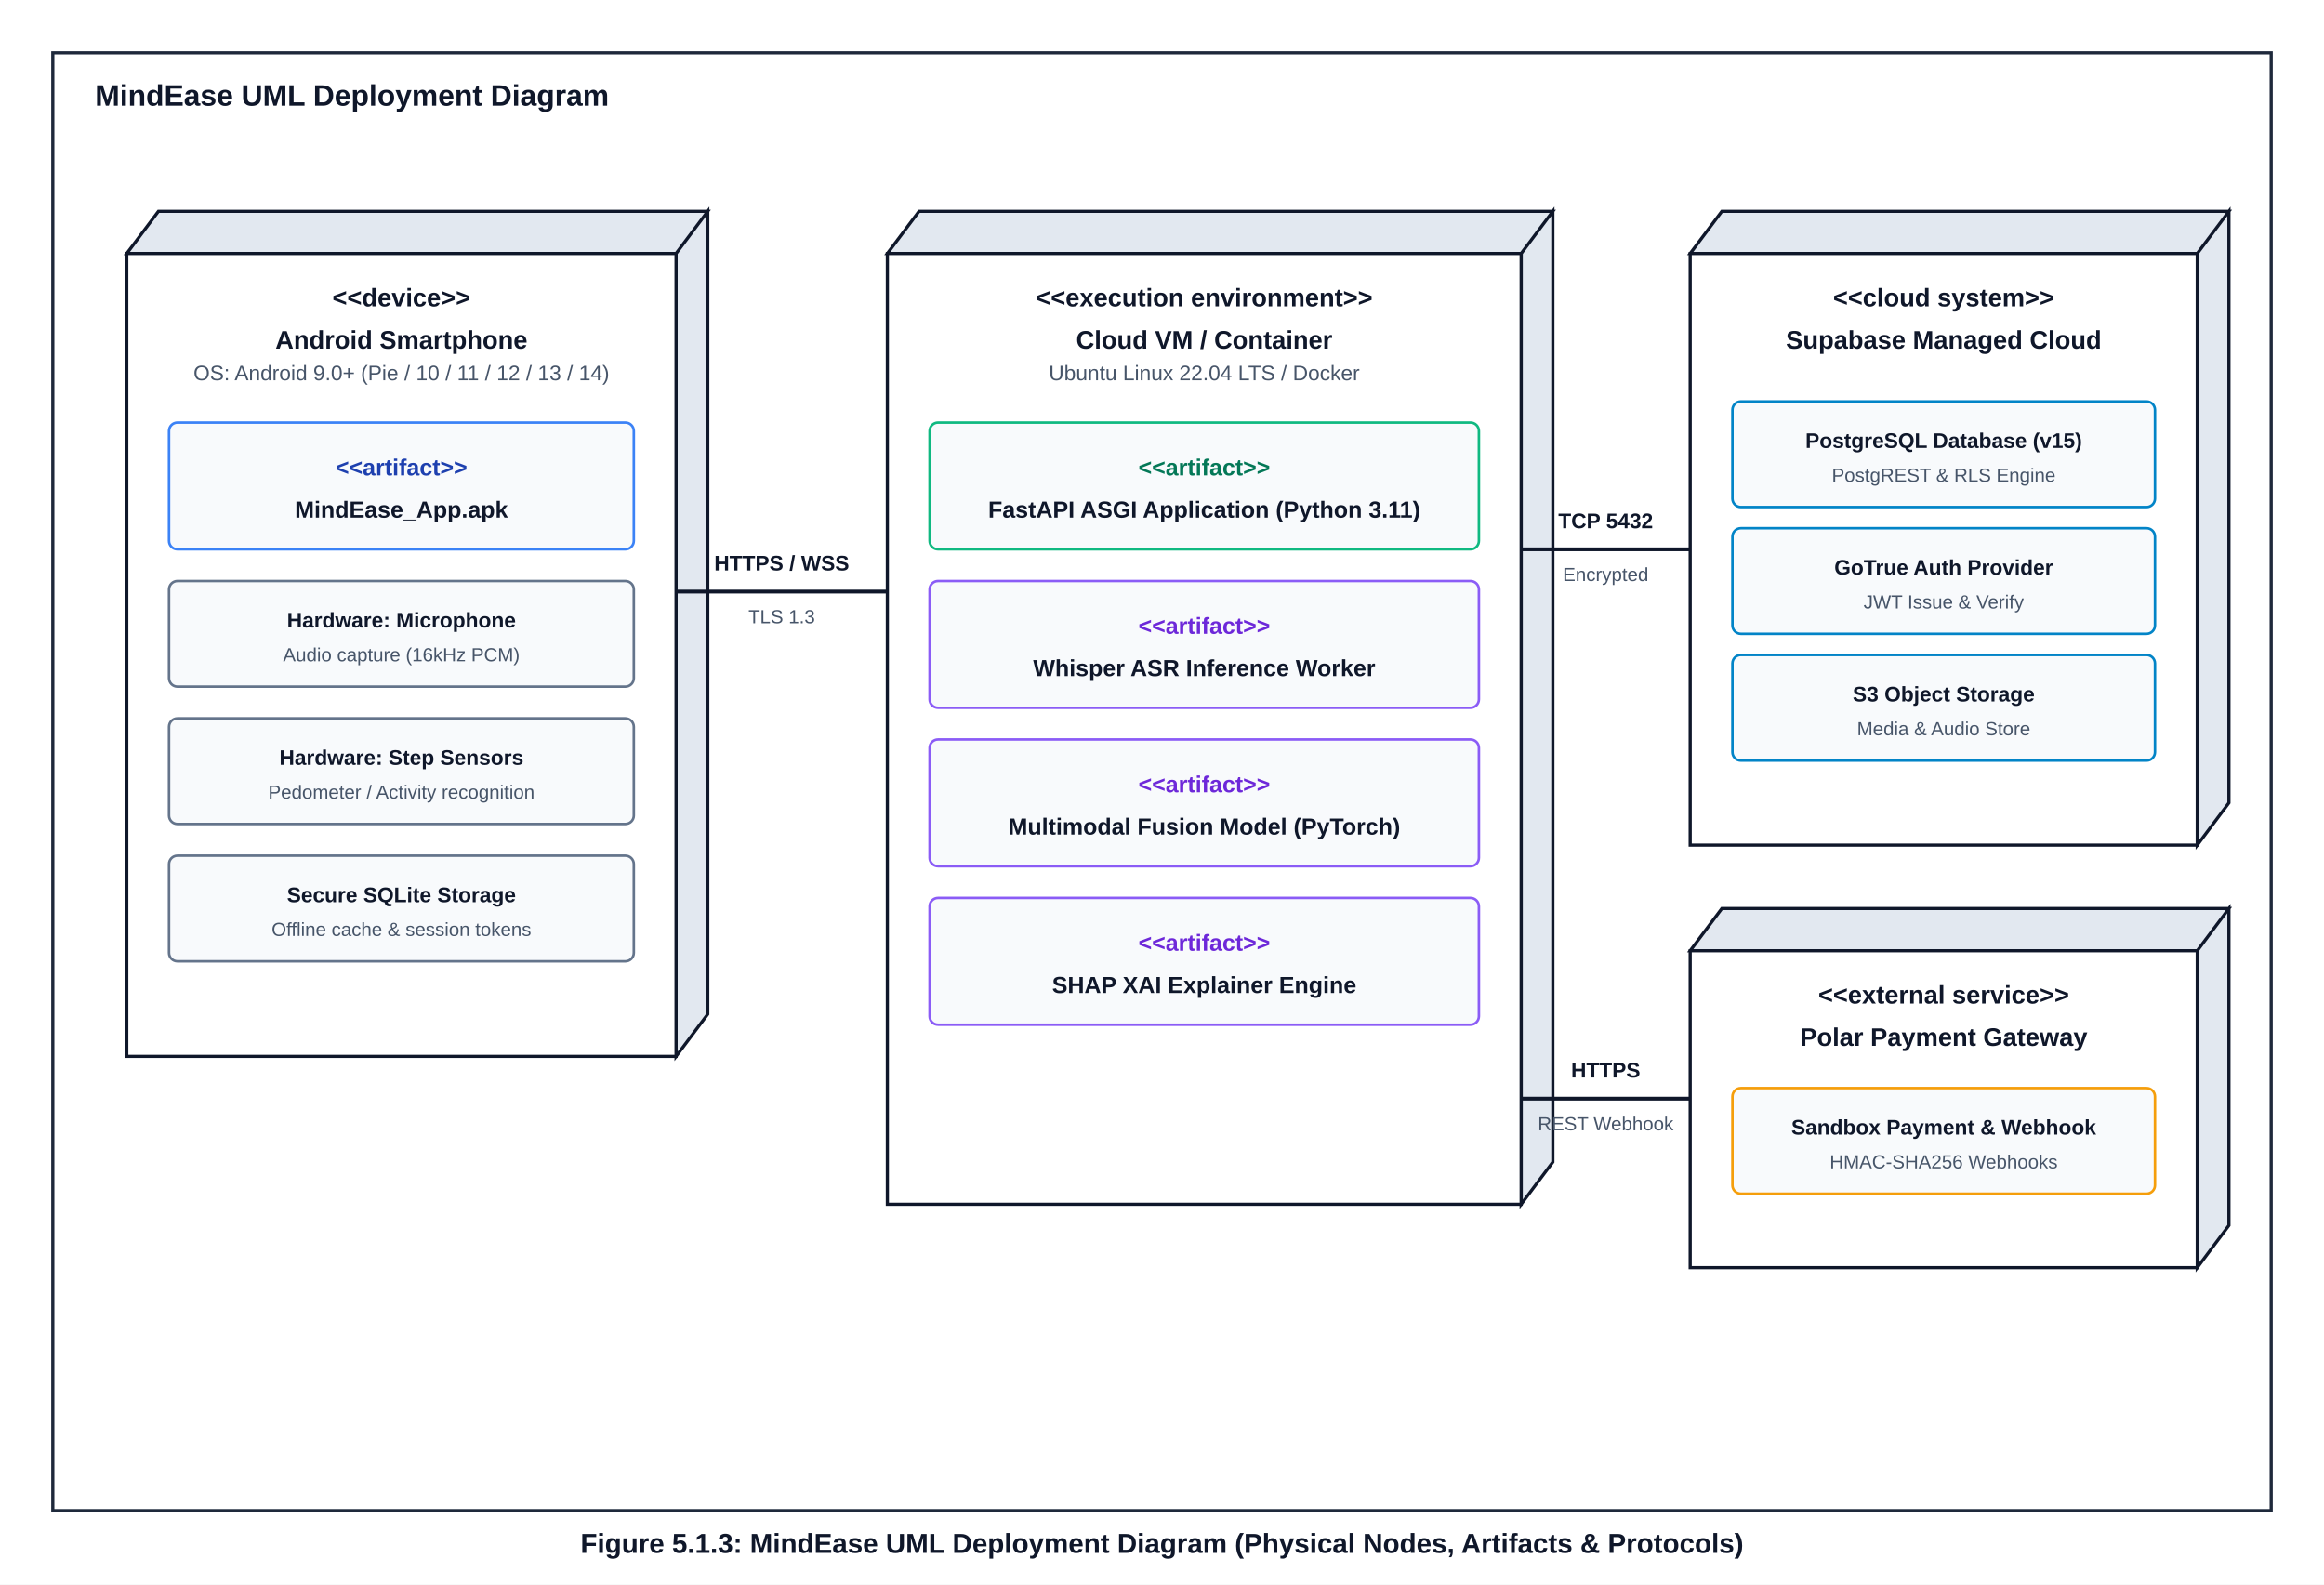
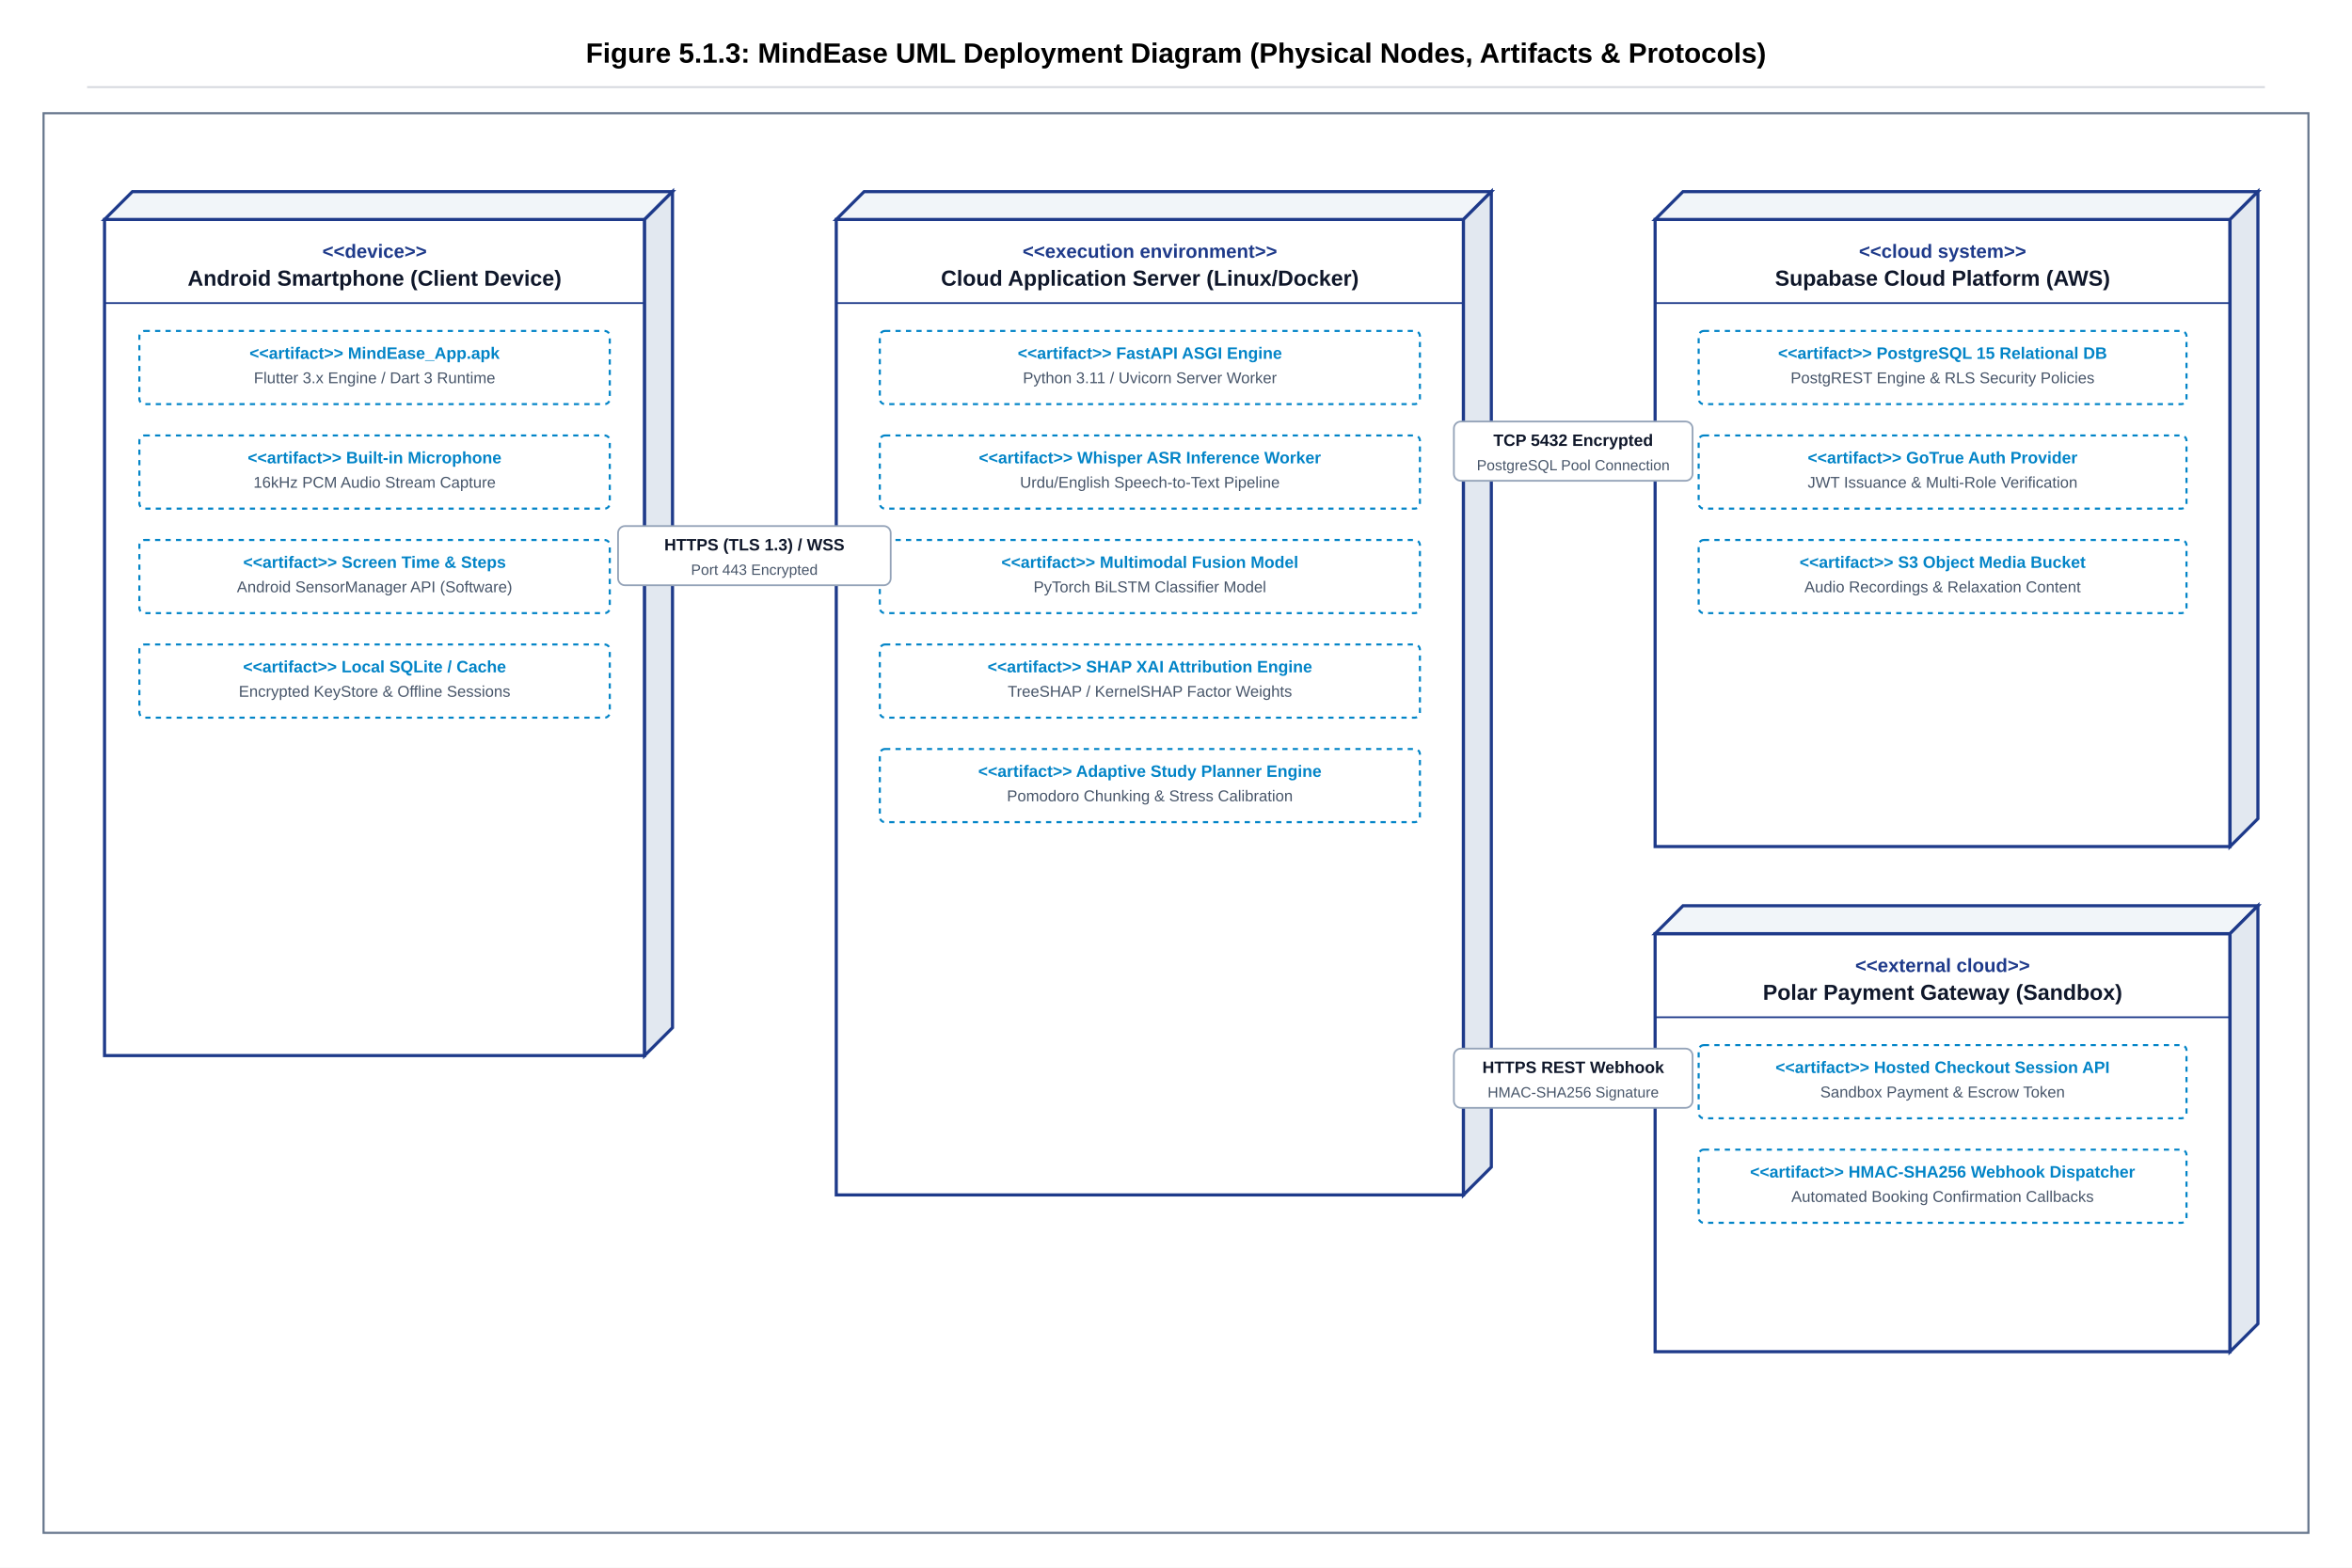
- <svg xmlns="http://www.w3.org/2000/svg" width="1100" height="750" viewBox="0 0 1100 750">
-   <defs>
-     <marker id="arrow" viewBox="0 0 10 10" refX="9" refY="5" markerWidth="6" markerHeight="6" orient="auto">
-       <path d="M 0 0 L 10 5 L 0 10 z" fill="#0f172a" />
-     </marker>
-   </defs>
-   <rect width="1100" height="750" fill="#ffffff" />
-   <rect x="25" y="25" width="1050" height="690" fill="none" stroke="#1e293b" stroke-width="1.5" />
-   <text x="45" y="50" font-family="Arial, sans-serif" font-size="14" font-weight="bold" fill="#0f172a">MindEase UML Deployment Diagram</text>
-   <path d="M 60 120 L 75 100 L 335 100 L 320 120 Z M 335 100 L 335 480 L 320 500 L 320 120 Z" fill="#e2e8f0" stroke="#0f172a" stroke-width="1.5" />
-   <rect x="60" y="120" width="260" height="380" fill="#ffffff" stroke="#0f172a" stroke-width="1.5" />
-   <text x="190" y="145" font-family="Arial, sans-serif" font-size="12" font-weight="bold" fill="#0f172a" text-anchor="middle">&lt;&lt;device&gt;&gt;</text>
-   <text x="190" y="165" font-family="Arial, sans-serif" font-size="12" font-weight="bold" fill="#0f172a" text-anchor="middle">Android Smartphone</text>
-   <text x="190" y="180" font-family="Arial, sans-serif" font-size="10" fill="#475569" text-anchor="middle">OS: Android 9.0+ (Pie / 10 / 11 / 12 / 13 / 14)</text>
-   <rect x="80" y="200" width="220" height="60" fill="#f8fafc" stroke="#3b82f6" stroke-width="1.2" rx="4" />
-   <text x="190" y="225" font-family="Arial, sans-serif" font-size="11" font-weight="bold" fill="#1e40af" text-anchor="middle">&lt;&lt;artifact&gt;&gt;</text>
-   <text x="190" y="245" font-family="Arial, sans-serif" font-size="11" font-weight="bold" fill="#0f172a" text-anchor="middle">MindEase_App.apk</text>
-   <rect x="80" y="275" width="220" height="50" fill="#f8fafc" stroke="#64748b" stroke-width="1.2" rx="4" />
-   <text x="190" y="297" font-family="Arial, sans-serif" font-size="10" font-weight="bold" fill="#0f172a" text-anchor="middle">Hardware: Microphone</text>
-   <text x="190" y="313" font-family="Arial, sans-serif" font-size="9" fill="#475569" text-anchor="middle">Audio capture (16kHz PCM)</text>
-   <rect x="80" y="340" width="220" height="50" fill="#f8fafc" stroke="#64748b" stroke-width="1.2" rx="4" />
-   <text x="190" y="362" font-family="Arial, sans-serif" font-size="10" font-weight="bold" fill="#0f172a" text-anchor="middle">Hardware: Step Sensors</text>
-   <text x="190" y="378" font-family="Arial, sans-serif" font-size="9" fill="#475569" text-anchor="middle">Pedometer / Activity recognition</text>
-   <rect x="80" y="405" width="220" height="50" fill="#f8fafc" stroke="#64748b" stroke-width="1.2" rx="4" />
-   <text x="190" y="427" font-family="Arial, sans-serif" font-size="10" font-weight="bold" fill="#0f172a" text-anchor="middle">Secure SQLite Storage</text>
-   <text x="190" y="443" font-family="Arial, sans-serif" font-size="9" fill="#475569" text-anchor="middle">Offline cache &amp; session tokens</text>
-   <path d="M 420 120 L 435 100 L 735 100 L 720 120 Z M 735 100 L 735 550 L 720 570 L 720 120 Z" fill="#e2e8f0" stroke="#0f172a" stroke-width="1.5" />
-   <rect x="420" y="120" width="300" height="450" fill="#ffffff" stroke="#0f172a" stroke-width="1.5" />
-   <text x="570" y="145" font-family="Arial, sans-serif" font-size="12" font-weight="bold" fill="#0f172a" text-anchor="middle">&lt;&lt;execution environment&gt;&gt;</text>
-   <text x="570" y="165" font-family="Arial, sans-serif" font-size="12" font-weight="bold" fill="#0f172a" text-anchor="middle">Cloud VM / Container</text>
-   <text x="570" y="180" font-family="Arial, sans-serif" font-size="10" fill="#475569" text-anchor="middle">Ubuntu Linux 22.04 LTS / Docker</text>
-   <rect x="440" y="200" width="260" height="60" fill="#f8fafc" stroke="#10b981" stroke-width="1.2" rx="4" />
-   <text x="570" y="225" font-family="Arial, sans-serif" font-size="11" font-weight="bold" fill="#047857" text-anchor="middle">&lt;&lt;artifact&gt;&gt;</text>
-   <text x="570" y="245" font-family="Arial, sans-serif" font-size="11" font-weight="bold" fill="#0f172a" text-anchor="middle">FastAPI ASGI Application (Python 3.11)</text>
-   <rect x="440" y="275" width="260" height="60" fill="#f8fafc" stroke="#8b5cf6" stroke-width="1.2" rx="4" />
-   <text x="570" y="300" font-family="Arial, sans-serif" font-size="11" font-weight="bold" fill="#6d28d9" text-anchor="middle">&lt;&lt;artifact&gt;&gt;</text>
-   <text x="570" y="320" font-family="Arial, sans-serif" font-size="11" font-weight="bold" fill="#0f172a" text-anchor="middle">Whisper ASR Inference Worker</text>
-   <rect x="440" y="350" width="260" height="60" fill="#f8fafc" stroke="#8b5cf6" stroke-width="1.2" rx="4" />
-   <text x="570" y="375" font-family="Arial, sans-serif" font-size="11" font-weight="bold" fill="#6d28d9" text-anchor="middle">&lt;&lt;artifact&gt;&gt;</text>
-   <text x="570" y="395" font-family="Arial, sans-serif" font-size="11" font-weight="bold" fill="#0f172a" text-anchor="middle">Multimodal Fusion Model (PyTorch)</text>
-   <rect x="440" y="425" width="260" height="60" fill="#f8fafc" stroke="#8b5cf6" stroke-width="1.2" rx="4" />
-   <text x="570" y="450" font-family="Arial, sans-serif" font-size="11" font-weight="bold" fill="#6d28d9" text-anchor="middle">&lt;&lt;artifact&gt;&gt;</text>
-   <text x="570" y="470" font-family="Arial, sans-serif" font-size="11" font-weight="bold" fill="#0f172a" text-anchor="middle">SHAP XAI Explainer Engine</text>
-   <path d="M 800 120 L 815 100 L 1055 100 L 1040 120 Z M 1055 100 L 1055 380 L 1040 400 L 1040 120 Z" fill="#e2e8f0" stroke="#0f172a" stroke-width="1.5" />
-   <rect x="800" y="120" width="240" height="280" fill="#ffffff" stroke="#0f172a" stroke-width="1.5" />
-   <text x="920" y="145" font-family="Arial, sans-serif" font-size="12" font-weight="bold" fill="#0f172a" text-anchor="middle">&lt;&lt;cloud system&gt;&gt;</text>
-   <text x="920" y="165" font-family="Arial, sans-serif" font-size="12" font-weight="bold" fill="#0f172a" text-anchor="middle">Supabase Managed Cloud</text>
-   <rect x="820" y="190" width="200" height="50" fill="#f8fafc" stroke="#0284c7" stroke-width="1.2" rx="4" />
-   <text x="920" y="212" font-family="Arial, sans-serif" font-size="10" font-weight="bold" fill="#0f172a" text-anchor="middle">PostgreSQL Database (v15)</text>
-   <text x="920" y="228" font-family="Arial, sans-serif" font-size="9" fill="#475569" text-anchor="middle">PostgREST &amp; RLS Engine</text>
-   <rect x="820" y="250" width="200" height="50" fill="#f8fafc" stroke="#0284c7" stroke-width="1.2" rx="4" />
-   <text x="920" y="272" font-family="Arial, sans-serif" font-size="10" font-weight="bold" fill="#0f172a" text-anchor="middle">GoTrue Auth Provider</text>
-   <text x="920" y="288" font-family="Arial, sans-serif" font-size="9" fill="#475569" text-anchor="middle">JWT Issue &amp; Verify</text>
-   <rect x="820" y="310" width="200" height="50" fill="#f8fafc" stroke="#0284c7" stroke-width="1.2" rx="4" />
-   <text x="920" y="332" font-family="Arial, sans-serif" font-size="10" font-weight="bold" fill="#0f172a" text-anchor="middle">S3 Object Storage</text>
-   <text x="920" y="348" font-family="Arial, sans-serif" font-size="9" fill="#475569" text-anchor="middle">Media &amp; Audio Store</text>
-   <path d="M 800 450 L 815 430 L 1055 430 L 1040 450 Z M 1055 430 L 1055 580 L 1040 600 L 1040 450 Z" fill="#e2e8f0" stroke="#0f172a" stroke-width="1.5" />
-   <rect x="800" y="450" width="240" height="150" fill="#ffffff" stroke="#0f172a" stroke-width="1.5" />
-   <text x="920" y="475" font-family="Arial, sans-serif" font-size="12" font-weight="bold" fill="#0f172a" text-anchor="middle">&lt;&lt;external service&gt;&gt;</text>
-   <text x="920" y="495" font-family="Arial, sans-serif" font-size="12" font-weight="bold" fill="#0f172a" text-anchor="middle">Polar Payment Gateway</text>
-   <rect x="820" y="515" width="200" height="50" fill="#f8fafc" stroke="#f59e0b" stroke-width="1.2" rx="4" />
-   <text x="920" y="537" font-family="Arial, sans-serif" font-size="10" font-weight="bold" fill="#0f172a" text-anchor="middle">Sandbox Payment &amp; Webhook</text>
-   <text x="920" y="553" font-family="Arial, sans-serif" font-size="9" fill="#475569" text-anchor="middle">HMAC-SHA256 Webhooks</text>
-   <line x1="320" y1="280" x2="420" y2="280" stroke="#0f172a" stroke-width="1.8" />
-   <text x="370" y="270" font-family="Arial, sans-serif" font-size="10" font-weight="bold" fill="#0f172a" text-anchor="middle">HTTPS / WSS</text>
-   <text x="370" y="295" font-family="Arial, sans-serif" font-size="9" fill="#475569" text-anchor="middle">TLS 1.3</text>
-   <line x1="720" y1="260" x2="800" y2="260" stroke="#0f172a" stroke-width="1.8" />
-   <text x="760" y="250" font-family="Arial, sans-serif" font-size="10" font-weight="bold" fill="#0f172a" text-anchor="middle">TCP 5432</text>
-   <text x="760" y="275" font-family="Arial, sans-serif" font-size="9" fill="#475569" text-anchor="middle">Encrypted</text>
-   <line x1="720" y1="520" x2="800" y2="520" stroke="#0f172a" stroke-width="1.8" />
-   <text x="760" y="510" font-family="Arial, sans-serif" font-size="10" font-weight="bold" fill="#0f172a" text-anchor="middle">HTTPS</text>
-   <text x="760" y="535" font-family="Arial, sans-serif" font-size="9" fill="#475569" text-anchor="middle">REST Webhook</text>
-   <text x="550.0" y="735" font-family="Arial, sans-serif" font-size="13" font-weight="bold" fill="#0f172a" text-anchor="middle">Figure 5.1.3: MindEase UML Deployment Diagram (Physical Nodes, Artifacts &amp; Protocols)</text>
+ <svg xmlns="http://www.w3.org/2000/svg" width="1350" height="900" viewBox="0 0 1350 900">
+   <rect width="1350" height="900" fill="#ffffff" />
+   <text x="675.0" y="36" font-family="Arial, sans-serif" font-size="16" font-weight="bold" fill="#000000" text-anchor="middle">Figure 5.1.3: MindEase UML Deployment Diagram (Physical Nodes, Artifacts &amp; Protocols)</text>
+   <line x1="50" y1="50" x2="1300" y2="50" stroke="#d1d5db" stroke-width="1" />
+   <rect x="25" y="65" width="1300" height="815" fill="none" stroke="#64748b" stroke-width="1.2" />
+   <rect x="60" y="126" width="310" height="480" fill="#ffffff" stroke="#1e3a8a" stroke-width="1.8" />
+   <polygon points="60,126 76,110 386,110 370,126" fill="#f1f5f9" stroke="#1e3a8a" stroke-width="1.8" />
+   <polygon points="370,126 386,110 386,590 370,606" fill="#e2e8f0" stroke="#1e3a8a" stroke-width="1.8" />
+   <text x="215.0" y="148" font-family="Arial, sans-serif" font-size="11" font-weight="bold" fill="#1e3a8a" text-anchor="middle">&lt;&lt;device&gt;&gt;</text>
+   <text x="215.0" y="164" font-family="Arial, sans-serif" font-size="12.5" font-weight="bold" fill="#0f172a" text-anchor="middle">Android Smartphone (Client Device)</text>
+   <line x1="60" y1="174" x2="370" y2="174" stroke="#1e3a8a" stroke-width="1" />
+   <rect x="80" y="190" width="270" height="42" fill="#ffffff" stroke="#0284c7" stroke-width="1.2" stroke-dasharray="3,3" rx="3" />
+   <text x="215.0" y="206" font-family="Arial, sans-serif" font-size="9.5" font-weight="bold" fill="#0284c7" text-anchor="middle">&lt;&lt;artifact&gt;&gt; MindEase_App.apk</text>
+   <text x="215.0" y="220" font-family="Arial, sans-serif" font-size="9" fill="#475569" text-anchor="middle">Flutter 3.x Engine / Dart 3 Runtime</text>
+   <rect x="80" y="250" width="270" height="42" fill="#ffffff" stroke="#0284c7" stroke-width="1.2" stroke-dasharray="3,3" rx="3" />
+   <text x="215.0" y="266" font-family="Arial, sans-serif" font-size="9.5" font-weight="bold" fill="#0284c7" text-anchor="middle">&lt;&lt;artifact&gt;&gt; Built-in Microphone</text>
+   <text x="215.0" y="280" font-family="Arial, sans-serif" font-size="9" fill="#475569" text-anchor="middle">16kHz PCM Audio Stream Capture</text>
+   <rect x="80" y="310" width="270" height="42" fill="#ffffff" stroke="#0284c7" stroke-width="1.2" stroke-dasharray="3,3" rx="3" />
+   <text x="215.0" y="326" font-family="Arial, sans-serif" font-size="9.5" font-weight="bold" fill="#0284c7" text-anchor="middle">&lt;&lt;artifact&gt;&gt; Screen Time &amp; Steps</text>
+   <text x="215.0" y="340" font-family="Arial, sans-serif" font-size="9" fill="#475569" text-anchor="middle">Android SensorManager API (Software)</text>
+   <rect x="80" y="370" width="270" height="42" fill="#ffffff" stroke="#0284c7" stroke-width="1.2" stroke-dasharray="3,3" rx="3" />
+   <text x="215.0" y="386" font-family="Arial, sans-serif" font-size="9.5" font-weight="bold" fill="#0284c7" text-anchor="middle">&lt;&lt;artifact&gt;&gt; Local SQLite / Cache</text>
+   <text x="215.0" y="400" font-family="Arial, sans-serif" font-size="9" fill="#475569" text-anchor="middle">Encrypted KeyStore &amp; Offline Sessions</text>
+   <rect x="480" y="126" width="360" height="560" fill="#ffffff" stroke="#1e3a8a" stroke-width="1.8" />
+   <polygon points="480,126 496,110 856,110 840,126" fill="#f1f5f9" stroke="#1e3a8a" stroke-width="1.8" />
+   <polygon points="840,126 856,110 856,670 840,686" fill="#e2e8f0" stroke="#1e3a8a" stroke-width="1.8" />
+   <text x="660.0" y="148" font-family="Arial, sans-serif" font-size="11" font-weight="bold" fill="#1e3a8a" text-anchor="middle">&lt;&lt;execution environment&gt;&gt;</text>
+   <text x="660.0" y="164" font-family="Arial, sans-serif" font-size="12.5" font-weight="bold" fill="#0f172a" text-anchor="middle">Cloud Application Server (Linux/Docker)</text>
+   <line x1="480" y1="174" x2="840" y2="174" stroke="#1e3a8a" stroke-width="1" />
+   <rect x="505" y="190" width="310" height="42" fill="#ffffff" stroke="#0284c7" stroke-width="1.2" stroke-dasharray="3,3" rx="3" />
+   <text x="660.0" y="206" font-family="Arial, sans-serif" font-size="9.5" font-weight="bold" fill="#0284c7" text-anchor="middle">&lt;&lt;artifact&gt;&gt; FastAPI ASGI Engine</text>
+   <text x="660.0" y="220" font-family="Arial, sans-serif" font-size="9" fill="#475569" text-anchor="middle">Python 3.11 / Uvicorn Server Worker</text>
+   <rect x="505" y="250" width="310" height="42" fill="#ffffff" stroke="#0284c7" stroke-width="1.2" stroke-dasharray="3,3" rx="3" />
+   <text x="660.0" y="266" font-family="Arial, sans-serif" font-size="9.5" font-weight="bold" fill="#0284c7" text-anchor="middle">&lt;&lt;artifact&gt;&gt; Whisper ASR Inference Worker</text>
+   <text x="660.0" y="280" font-family="Arial, sans-serif" font-size="9" fill="#475569" text-anchor="middle">Urdu/English Speech-to-Text Pipeline</text>
+   <rect x="505" y="310" width="310" height="42" fill="#ffffff" stroke="#0284c7" stroke-width="1.2" stroke-dasharray="3,3" rx="3" />
+   <text x="660.0" y="326" font-family="Arial, sans-serif" font-size="9.5" font-weight="bold" fill="#0284c7" text-anchor="middle">&lt;&lt;artifact&gt;&gt; Multimodal Fusion Model</text>
+   <text x="660.0" y="340" font-family="Arial, sans-serif" font-size="9" fill="#475569" text-anchor="middle">PyTorch BiLSTM Classifier Model</text>
+   <rect x="505" y="370" width="310" height="42" fill="#ffffff" stroke="#0284c7" stroke-width="1.2" stroke-dasharray="3,3" rx="3" />
+   <text x="660.0" y="386" font-family="Arial, sans-serif" font-size="9.5" font-weight="bold" fill="#0284c7" text-anchor="middle">&lt;&lt;artifact&gt;&gt; SHAP XAI Attribution Engine</text>
+   <text x="660.0" y="400" font-family="Arial, sans-serif" font-size="9" fill="#475569" text-anchor="middle">TreeSHAP / KernelSHAP Factor Weights</text>
+   <rect x="505" y="430" width="310" height="42" fill="#ffffff" stroke="#0284c7" stroke-width="1.2" stroke-dasharray="3,3" rx="3" />
+   <text x="660.0" y="446" font-family="Arial, sans-serif" font-size="9.5" font-weight="bold" fill="#0284c7" text-anchor="middle">&lt;&lt;artifact&gt;&gt; Adaptive Study Planner Engine</text>
+   <text x="660.0" y="460" font-family="Arial, sans-serif" font-size="9" fill="#475569" text-anchor="middle">Pomodoro Chunking &amp; Stress Calibration</text>
+   <rect x="950" y="126" width="330" height="360" fill="#ffffff" stroke="#1e3a8a" stroke-width="1.8" />
+   <polygon points="950,126 966,110 1296,110 1280,126" fill="#f1f5f9" stroke="#1e3a8a" stroke-width="1.8" />
+   <polygon points="1280,126 1296,110 1296,470 1280,486" fill="#e2e8f0" stroke="#1e3a8a" stroke-width="1.8" />
+   <text x="1115.0" y="148" font-family="Arial, sans-serif" font-size="11" font-weight="bold" fill="#1e3a8a" text-anchor="middle">&lt;&lt;cloud system&gt;&gt;</text>
+   <text x="1115.0" y="164" font-family="Arial, sans-serif" font-size="12.5" font-weight="bold" fill="#0f172a" text-anchor="middle">Supabase Cloud Platform (AWS)</text>
+   <line x1="950" y1="174" x2="1280" y2="174" stroke="#1e3a8a" stroke-width="1" />
+   <rect x="975" y="190" width="280" height="42" fill="#ffffff" stroke="#0284c7" stroke-width="1.2" stroke-dasharray="3,3" rx="3" />
+   <text x="1115.0" y="206" font-family="Arial, sans-serif" font-size="9.5" font-weight="bold" fill="#0284c7" text-anchor="middle">&lt;&lt;artifact&gt;&gt; PostgreSQL 15 Relational DB</text>
+   <text x="1115.0" y="220" font-family="Arial, sans-serif" font-size="9" fill="#475569" text-anchor="middle">PostgREST Engine &amp; RLS Security Policies</text>
+   <rect x="975" y="250" width="280" height="42" fill="#ffffff" stroke="#0284c7" stroke-width="1.2" stroke-dasharray="3,3" rx="3" />
+   <text x="1115.0" y="266" font-family="Arial, sans-serif" font-size="9.5" font-weight="bold" fill="#0284c7" text-anchor="middle">&lt;&lt;artifact&gt;&gt; GoTrue Auth Provider</text>
+   <text x="1115.0" y="280" font-family="Arial, sans-serif" font-size="9" fill="#475569" text-anchor="middle">JWT Issuance &amp; Multi-Role Verification</text>
+   <rect x="975" y="310" width="280" height="42" fill="#ffffff" stroke="#0284c7" stroke-width="1.2" stroke-dasharray="3,3" rx="3" />
+   <text x="1115.0" y="326" font-family="Arial, sans-serif" font-size="9.5" font-weight="bold" fill="#0284c7" text-anchor="middle">&lt;&lt;artifact&gt;&gt; S3 Object Media Bucket</text>
+   <text x="1115.0" y="340" font-family="Arial, sans-serif" font-size="9" fill="#475569" text-anchor="middle">Audio Recordings &amp; Relaxation Content</text>
+   <rect x="950" y="536" width="330" height="240" fill="#ffffff" stroke="#1e3a8a" stroke-width="1.8" />
+   <polygon points="950,536 966,520 1296,520 1280,536" fill="#f1f5f9" stroke="#1e3a8a" stroke-width="1.8" />
+   <polygon points="1280,536 1296,520 1296,760 1280,776" fill="#e2e8f0" stroke="#1e3a8a" stroke-width="1.8" />
+   <text x="1115.0" y="558" font-family="Arial, sans-serif" font-size="11" font-weight="bold" fill="#1e3a8a" text-anchor="middle">&lt;&lt;external cloud&gt;&gt;</text>
+   <text x="1115.0" y="574" font-family="Arial, sans-serif" font-size="12.5" font-weight="bold" fill="#0f172a" text-anchor="middle">Polar Payment Gateway (Sandbox)</text>
+   <line x1="950" y1="584" x2="1280" y2="584" stroke="#1e3a8a" stroke-width="1" />
+   <rect x="975" y="600" width="280" height="42" fill="#ffffff" stroke="#0284c7" stroke-width="1.2" stroke-dasharray="3,3" rx="3" />
+   <text x="1115.0" y="616" font-family="Arial, sans-serif" font-size="9.5" font-weight="bold" fill="#0284c7" text-anchor="middle">&lt;&lt;artifact&gt;&gt; Hosted Checkout Session API</text>
+   <text x="1115.0" y="630" font-family="Arial, sans-serif" font-size="9" fill="#475569" text-anchor="middle">Sandbox Payment &amp; Escrow Token</text>
+   <rect x="975" y="660" width="280" height="42" fill="#ffffff" stroke="#0284c7" stroke-width="1.2" stroke-dasharray="3,3" rx="3" />
+   <text x="1115.0" y="676" font-family="Arial, sans-serif" font-size="9.5" font-weight="bold" fill="#0284c7" text-anchor="middle">&lt;&lt;artifact&gt;&gt; HMAC-SHA256 Webhook Dispatcher</text>
+   <text x="1115.0" y="690" font-family="Arial, sans-serif" font-size="9" fill="#475569" text-anchor="middle">Automated Booking Confirmation Callbacks</text>
+   <line x1="386" y1="320" x2="480" y2="320" stroke="#0f172a" stroke-width="2" />
+   <rect x="354.75" y="302.0" width="156.5" height="34" fill="#ffffff" stroke="#94a3b8" stroke-width="1" rx="4" />
+   <text x="433.0" y="316.0" font-family="Arial, sans-serif" font-size="9.5" font-weight="bold" fill="#0f172a" text-anchor="middle">HTTPS (TLS 1.3) / WSS</text>
+   <text x="433.0" y="330.0" font-family="Arial, sans-serif" font-size="8.5" fill="#475569" text-anchor="middle">Port 443 Encrypted</text>
+   <line x1="856" y1="260" x2="950" y2="260" stroke="#0f172a" stroke-width="2" />
+   <rect x="834.5" y="242.0" width="137.0" height="34" fill="#ffffff" stroke="#94a3b8" stroke-width="1" rx="4" />
+   <text x="903.0" y="256.0" font-family="Arial, sans-serif" font-size="9.5" font-weight="bold" fill="#0f172a" text-anchor="middle">TCP 5432 Encrypted</text>
+   <text x="903.0" y="270.0" font-family="Arial, sans-serif" font-size="8.5" fill="#475569" text-anchor="middle">PostgreSQL Pool Connection</text>
+   <line x1="856" y1="620" x2="950" y2="620" stroke="#0f172a" stroke-width="2" />
+   <rect x="834.5" y="602.0" width="137.0" height="34" fill="#ffffff" stroke="#94a3b8" stroke-width="1" rx="4" />
+   <text x="903.0" y="616.0" font-family="Arial, sans-serif" font-size="9.5" font-weight="bold" fill="#0f172a" text-anchor="middle">HTTPS REST Webhook</text>
+   <text x="903.0" y="630.0" font-family="Arial, sans-serif" font-size="8.5" fill="#475569" text-anchor="middle">HMAC-SHA256 Signature</text>
</svg>
